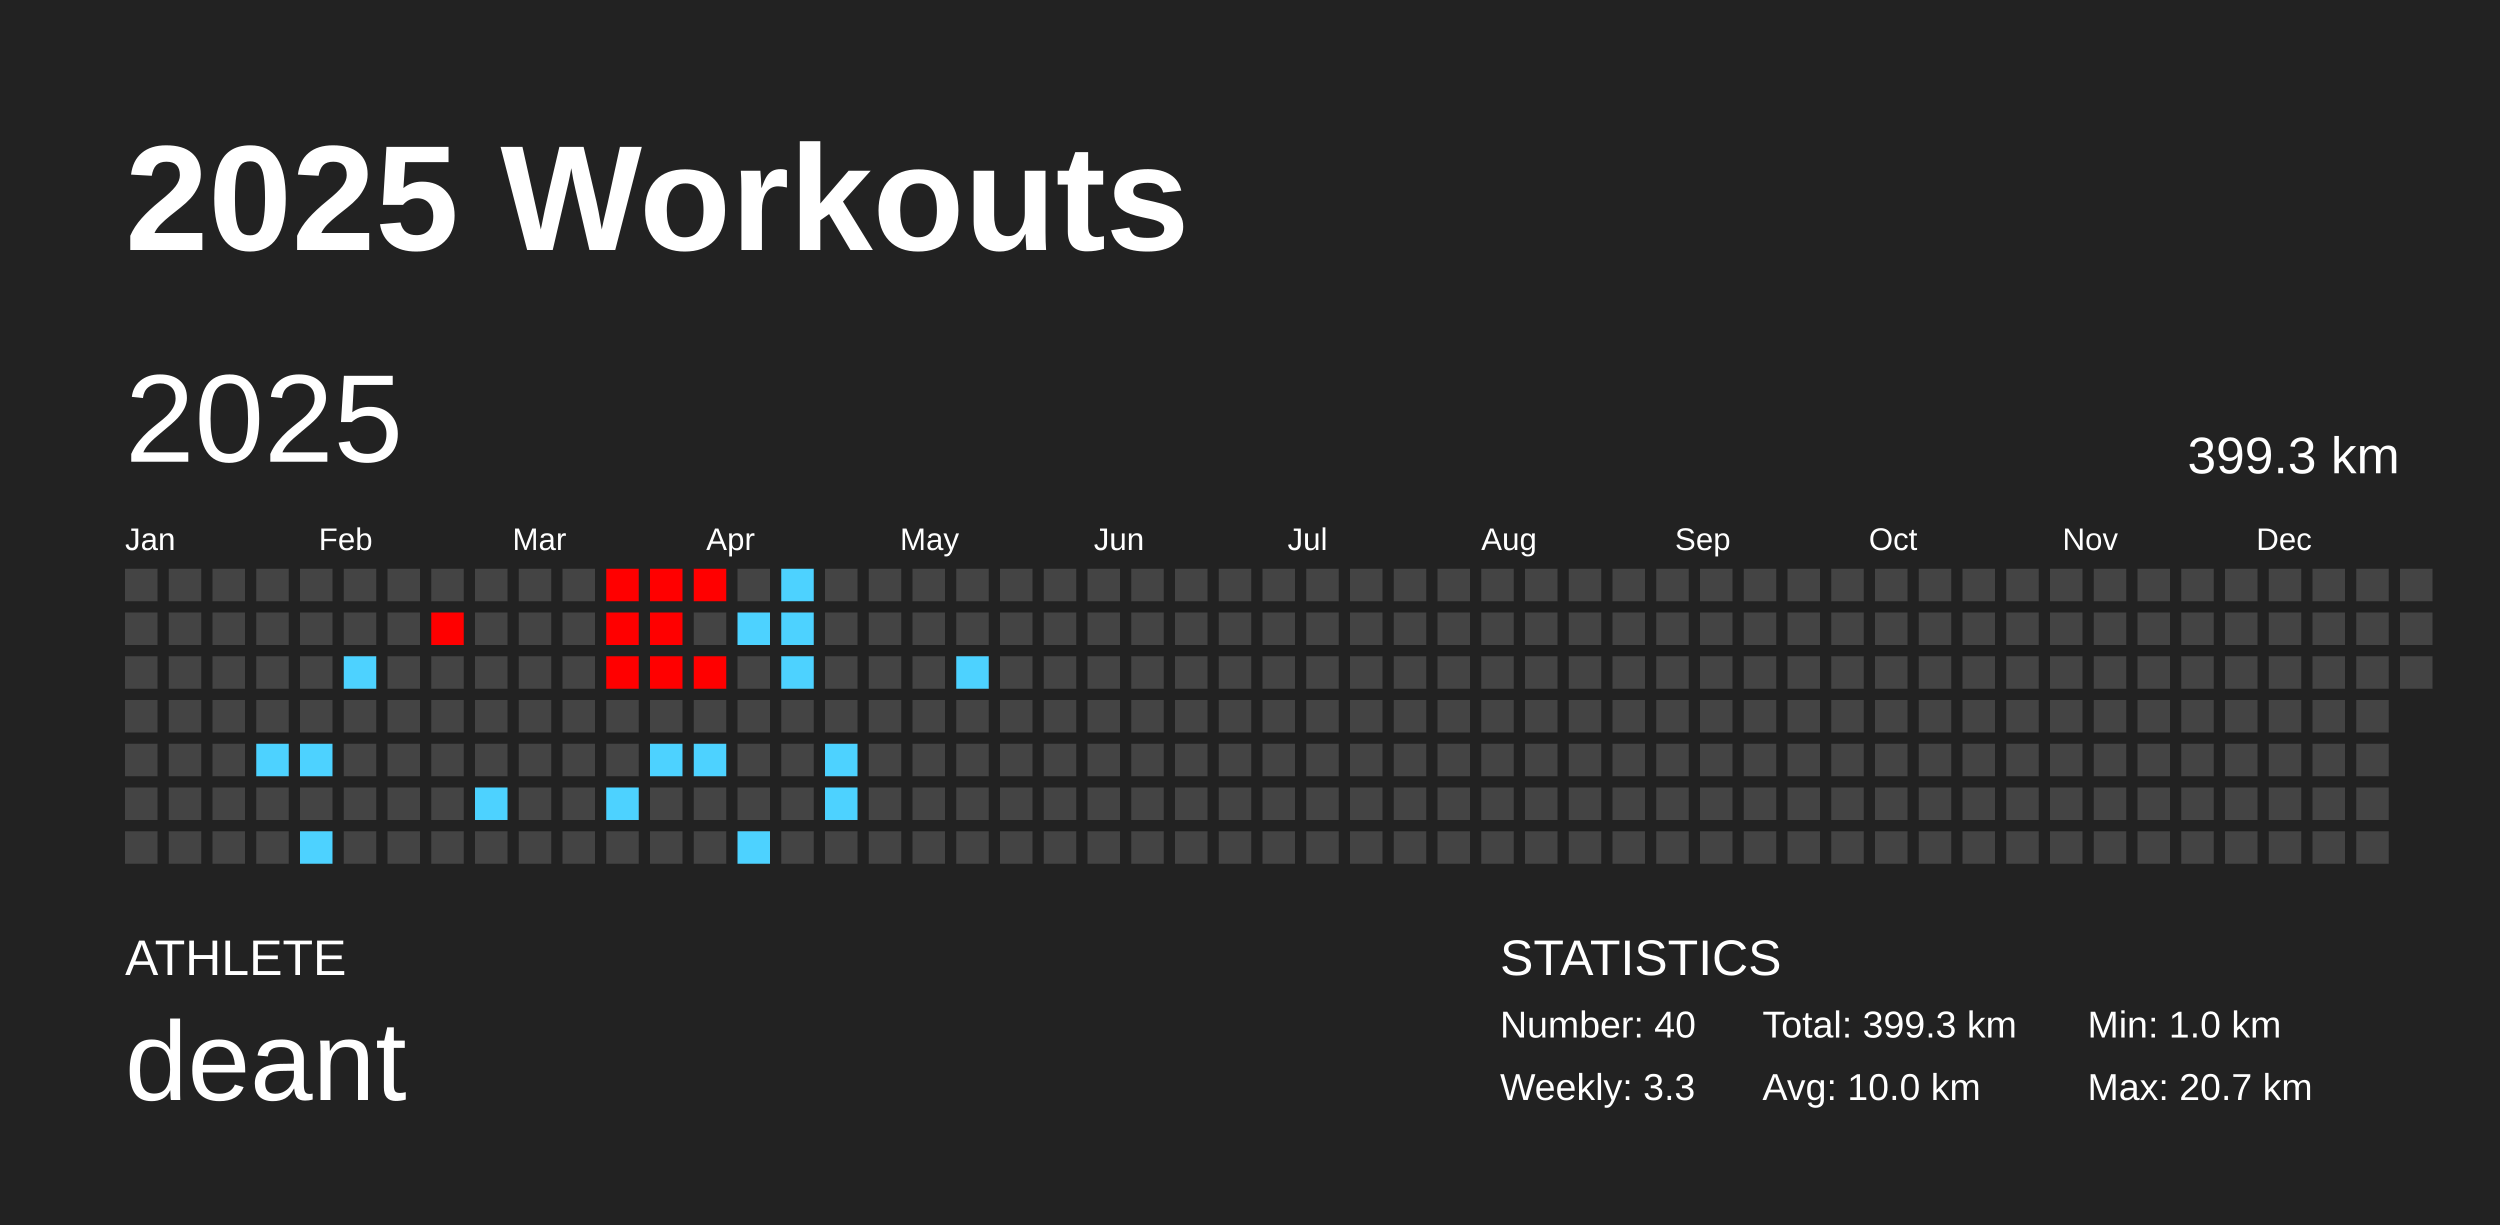
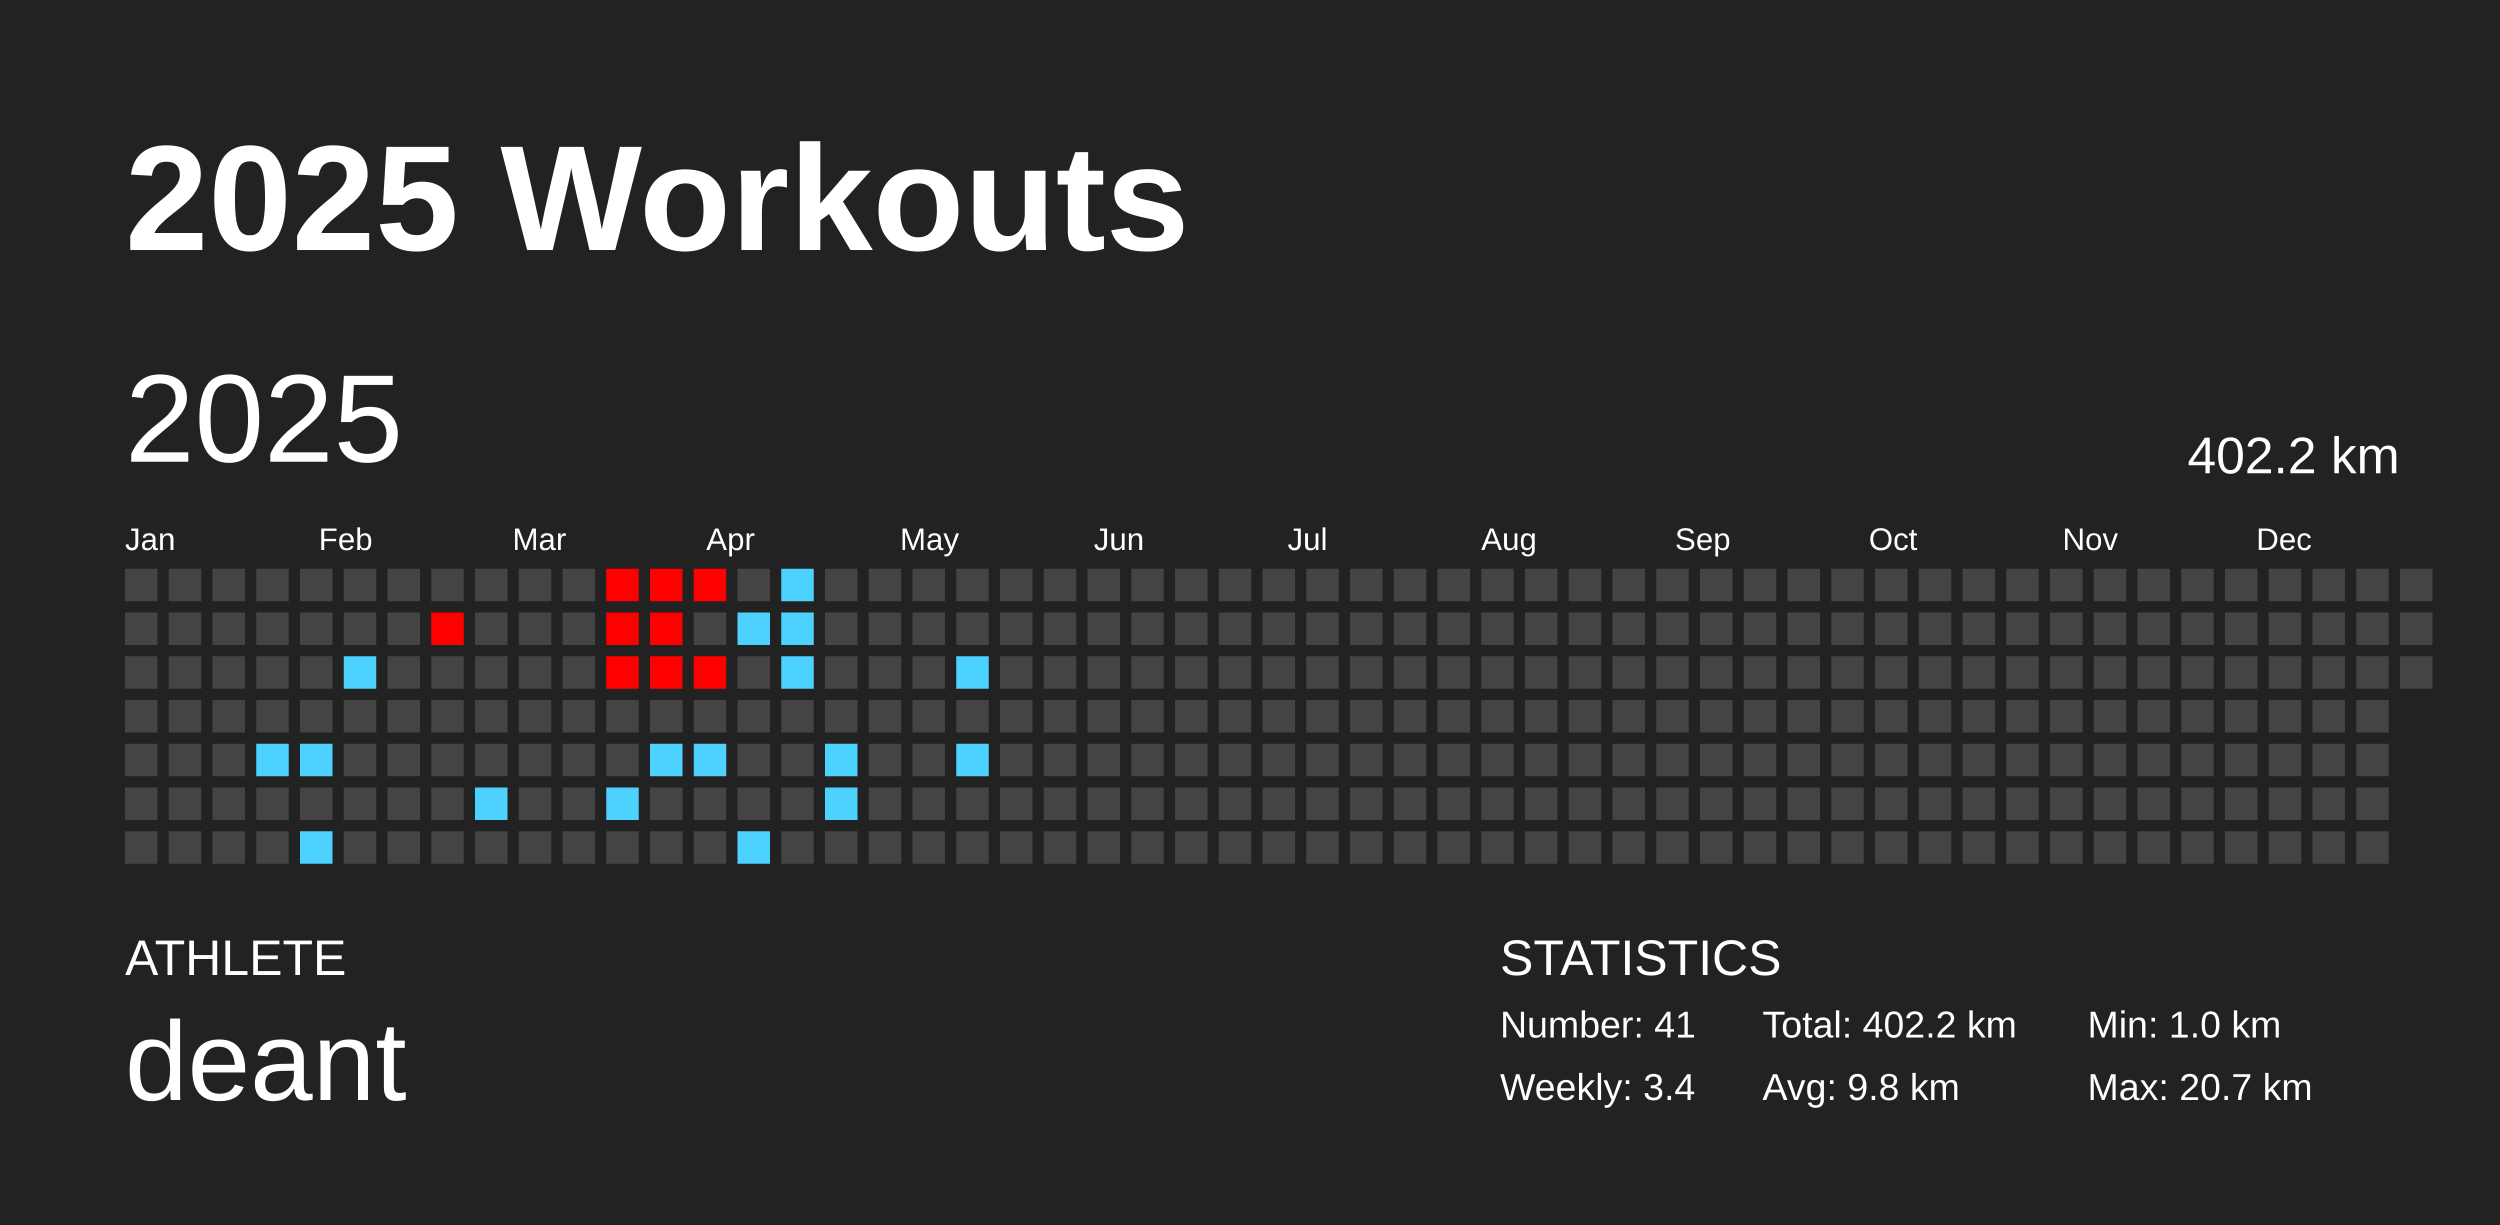
<svg xmlns="http://www.w3.org/2000/svg" baseProfile="full" height="98mm" version="1.1" viewBox="0,0,200,98" width="200mm">
  <defs />
  <rect fill="#222222" height="98" width="200" x="0" y="0" />
  <text fill="#FFFFFF" style="font-size:12px; font-family:Arial; font-weight:bold;" x="10" y="20">2025 Workouts</text>
  <text fill="#FFFFFF" style="font-size:4px; font-family:Arial" x="10" y="78">ATHLETE</text>
  <text fill="#FFFFFF" style="font-size:9px; font-family:Arial" x="10" y="88">deant</text>
  <text fill="#FFFFFF" style="font-size:4px; font-family:Arial" x="120" y="78">STATISTICS</text>
-   <text fill="#FFFFFF" style="font-size:3px; font-family:Arial" x="120" y="83">Number: 40</text>
-   <text fill="#FFFFFF" style="font-size:3px; font-family:Arial" x="120" y="88">Weekly: 3.3</text>
-   <text fill="#FFFFFF" style="font-size:3px; font-family:Arial" x="141" y="83">Total: 399.3 km</text>
-   <text fill="#FFFFFF" style="font-size:3px; font-family:Arial" x="141" y="88">Avg: 10.0 km</text>
+   <text fill="#FFFFFF" style="font-size:3px; font-family:Arial" x="120" y="83">Number: 41</text>
+   <text fill="#FFFFFF" style="font-size:3px; font-family:Arial" x="120" y="88">Weekly: 3.4</text>
+   <text fill="#FFFFFF" style="font-size:3px; font-family:Arial" x="141" y="83">Total: 402.2 km</text>
+   <text fill="#FFFFFF" style="font-size:3px; font-family:Arial" x="141" y="88">Avg: 9.8 km</text>
  <text fill="#FFFFFF" style="font-size:3px; font-family:Arial" x="167" y="83">Min: 1.0 km</text>
  <text fill="#FFFFFF" style="font-size:3px; font-family:Arial" x="167" y="88">Max: 20.7 km</text>
  <text dominant-baseline="hanging" fill="#FFFFFF" style="font-size:10.0px; font-family:Arial;" x="10" y="30">2025</text>
-   <text dominant-baseline="hanging" fill="#FFFFFF" style="font-size:4.125px; font-family:Arial;" x="175" y="35">399.3 km</text>
+   <text dominant-baseline="hanging" fill="#FFFFFF" style="font-size:4.125px; font-family:Arial;" x="175" y="35">402.2 km</text>
  <text fill="#FFFFFF" style="font-size:2.5px; font-family:Arial" x="10.0" y="44">Jan</text>
  <text fill="#FFFFFF" style="font-size:2.5px; font-family:Arial" x="25.5" y="44">Feb</text>
  <text fill="#FFFFFF" style="font-size:2.5px; font-family:Arial" x="41.0" y="44">Mar</text>
  <text fill="#FFFFFF" style="font-size:2.5px; font-family:Arial" x="56.5" y="44">Apr</text>
  <text fill="#FFFFFF" style="font-size:2.5px; font-family:Arial" x="72.0" y="44">May</text>
  <text fill="#FFFFFF" style="font-size:2.5px; font-family:Arial" x="87.5" y="44">Jun</text>
  <text fill="#FFFFFF" style="font-size:2.5px; font-family:Arial" x="103.0" y="44">Jul</text>
  <text fill="#FFFFFF" style="font-size:2.5px; font-family:Arial" x="118.5" y="44">Aug</text>
  <text fill="#FFFFFF" style="font-size:2.5px; font-family:Arial" x="134.0" y="44">Sep</text>
  <text fill="#FFFFFF" style="font-size:2.5px; font-family:Arial" x="149.5" y="44">Oct</text>
  <text fill="#FFFFFF" style="font-size:2.5px; font-family:Arial" x="165.0" y="44">Nov</text>
  <text fill="#FFFFFF" style="font-size:2.5px; font-family:Arial" x="180.5" y="44">Dec</text>
  <rect fill="#444444" height="2.6" width="2.6" x="10.0" y="45.5" />
  <rect fill="#444444" height="2.6" width="2.6" x="10.0" y="49.0" />
  <rect fill="#444444" height="2.6" width="2.6" x="10.0" y="52.5" />
  <rect fill="#444444" height="2.6" width="2.6" x="10.0" y="56.0" />
  <rect fill="#444444" height="2.6" width="2.6" x="10.0" y="59.5" />
  <rect fill="#444444" height="2.6" width="2.6" x="10.0" y="63.0" />
  <rect fill="#444444" height="2.6" width="2.6" x="10.0" y="66.5" />
  <rect fill="#444444" height="2.6" width="2.6" x="13.5" y="45.5" />
  <rect fill="#444444" height="2.6" width="2.6" x="13.5" y="49.0" />
  <rect fill="#444444" height="2.6" width="2.6" x="13.5" y="52.5" />
  <rect fill="#444444" height="2.6" width="2.6" x="13.5" y="56.0" />
  <rect fill="#444444" height="2.6" width="2.6" x="13.5" y="59.5" />
  <rect fill="#444444" height="2.6" width="2.6" x="13.5" y="63.0" />
  <rect fill="#444444" height="2.6" width="2.6" x="13.5" y="66.5" />
  <rect fill="#444444" height="2.6" width="2.6" x="17.0" y="45.5" />
  <rect fill="#444444" height="2.6" width="2.6" x="17.0" y="49.0" />
  <rect fill="#444444" height="2.6" width="2.6" x="17.0" y="52.5" />
  <rect fill="#444444" height="2.6" width="2.6" x="17.0" y="56.0" />
  <rect fill="#444444" height="2.6" width="2.6" x="17.0" y="59.5" />
  <rect fill="#444444" height="2.6" width="2.6" x="17.0" y="63.0" />
  <rect fill="#444444" height="2.6" width="2.6" x="17.0" y="66.5" />
  <rect fill="#444444" height="2.6" width="2.6" x="20.5" y="45.5" />
  <rect fill="#444444" height="2.6" width="2.6" x="20.5" y="49.0" />
  <rect fill="#444444" height="2.6" width="2.6" x="20.5" y="52.5" />
  <rect fill="#444444" height="2.6" width="2.6" x="20.5" y="56.0" />
  <rect fill="#4dd2ff" height="2.6" width="2.6" x="20.5" y="59.5" />
  <rect fill="#444444" height="2.6" width="2.6" x="20.5" y="63.0" />
  <rect fill="#444444" height="2.6" width="2.6" x="20.5" y="66.5" />
  <rect fill="#444444" height="2.6" width="2.6" x="24.0" y="45.5" />
  <rect fill="#444444" height="2.6" width="2.6" x="24.0" y="49.0" />
  <rect fill="#444444" height="2.6" width="2.6" x="24.0" y="52.5" />
  <rect fill="#444444" height="2.6" width="2.6" x="24.0" y="56.0" />
  <rect fill="#4dd2ff" height="2.6" width="2.6" x="24.0" y="59.5" />
  <rect fill="#444444" height="2.6" width="2.6" x="24.0" y="63.0" />
  <rect fill="#4dd2ff" height="2.6" width="2.6" x="24.0" y="66.5" />
  <rect fill="#444444" height="2.6" width="2.6" x="27.5" y="45.5" />
  <rect fill="#444444" height="2.6" width="2.6" x="27.5" y="49.0" />
  <rect fill="#4dd2ff" height="2.6" width="2.6" x="27.5" y="52.5" />
  <rect fill="#444444" height="2.6" width="2.6" x="27.5" y="56.0" />
  <rect fill="#444444" height="2.6" width="2.6" x="27.5" y="59.5" />
  <rect fill="#444444" height="2.6" width="2.6" x="27.5" y="63.0" />
  <rect fill="#444444" height="2.6" width="2.6" x="27.5" y="66.5" />
  <rect fill="#444444" height="2.6" width="2.6" x="31.0" y="45.5" />
  <rect fill="#444444" height="2.6" width="2.6" x="31.0" y="49.0" />
  <rect fill="#444444" height="2.6" width="2.6" x="31.0" y="52.5" />
  <rect fill="#444444" height="2.6" width="2.6" x="31.0" y="56.0" />
  <rect fill="#444444" height="2.6" width="2.6" x="31.0" y="59.5" />
  <rect fill="#444444" height="2.6" width="2.6" x="31.0" y="63.0" />
  <rect fill="#444444" height="2.6" width="2.6" x="31.0" y="66.5" />
  <rect fill="#444444" height="2.6" width="2.6" x="34.5" y="45.5" />
  <rect fill="red" height="2.6" width="2.6" x="34.5" y="49.0" />
  <rect fill="#444444" height="2.6" width="2.6" x="34.5" y="52.5" />
  <rect fill="#444444" height="2.6" width="2.6" x="34.5" y="56.0" />
  <rect fill="#444444" height="2.6" width="2.6" x="34.5" y="59.5" />
  <rect fill="#444444" height="2.6" width="2.6" x="34.5" y="63.0" />
  <rect fill="#444444" height="2.6" width="2.6" x="34.5" y="66.5" />
  <rect fill="#444444" height="2.6" width="2.6" x="38.0" y="45.5" />
  <rect fill="#444444" height="2.6" width="2.6" x="38.0" y="49.0" />
  <rect fill="#444444" height="2.6" width="2.6" x="38.0" y="52.5" />
  <rect fill="#444444" height="2.6" width="2.6" x="38.0" y="56.0" />
  <rect fill="#444444" height="2.6" width="2.6" x="38.0" y="59.5" />
  <rect fill="#4dd2ff" height="2.6" width="2.6" x="38.0" y="63.0" />
  <rect fill="#444444" height="2.6" width="2.6" x="38.0" y="66.5" />
  <rect fill="#444444" height="2.6" width="2.6" x="41.5" y="45.5" />
  <rect fill="#444444" height="2.6" width="2.6" x="41.5" y="49.0" />
  <rect fill="#444444" height="2.6" width="2.6" x="41.5" y="52.5" />
  <rect fill="#444444" height="2.6" width="2.6" x="41.5" y="56.0" />
  <rect fill="#444444" height="2.6" width="2.6" x="41.5" y="59.5" />
  <rect fill="#444444" height="2.6" width="2.6" x="41.5" y="63.0" />
  <rect fill="#444444" height="2.6" width="2.6" x="41.5" y="66.5" />
  <rect fill="#444444" height="2.6" width="2.6" x="45.0" y="45.5" />
  <rect fill="#444444" height="2.6" width="2.6" x="45.0" y="49.0" />
  <rect fill="#444444" height="2.6" width="2.6" x="45.0" y="52.5" />
  <rect fill="#444444" height="2.6" width="2.6" x="45.0" y="56.0" />
  <rect fill="#444444" height="2.6" width="2.6" x="45.0" y="59.5" />
  <rect fill="#444444" height="2.6" width="2.6" x="45.0" y="63.0" />
  <rect fill="#444444" height="2.6" width="2.6" x="45.0" y="66.5" />
  <rect fill="red" height="2.6" width="2.6" x="48.5" y="45.5" />
  <rect fill="red" height="2.6" width="2.6" x="48.5" y="49.0" />
  <rect fill="red" height="2.6" width="2.6" x="48.5" y="52.5" />
  <rect fill="#444444" height="2.6" width="2.6" x="48.5" y="56.0" />
  <rect fill="#444444" height="2.6" width="2.6" x="48.5" y="59.5" />
  <rect fill="#4dd2ff" height="2.6" width="2.6" x="48.5" y="63.0" />
  <rect fill="#444444" height="2.6" width="2.6" x="48.5" y="66.5" />
  <rect fill="red" height="2.6" width="2.6" x="52.0" y="45.5" />
  <rect fill="red" height="2.6" width="2.6" x="52.0" y="49.0" />
  <rect fill="red" height="2.6" width="2.6" x="52.0" y="52.5" />
  <rect fill="#444444" height="2.6" width="2.6" x="52.0" y="56.0" />
  <rect fill="#4dd2ff" height="2.6" width="2.6" x="52.0" y="59.5" />
  <rect fill="#444444" height="2.6" width="2.6" x="52.0" y="63.0" />
  <rect fill="#444444" height="2.6" width="2.6" x="52.0" y="66.5" />
  <rect fill="red" height="2.6" width="2.6" x="55.5" y="45.5" />
  <rect fill="#444444" height="2.6" width="2.6" x="55.5" y="49.0" />
  <rect fill="red" height="2.6" width="2.6" x="55.5" y="52.5" />
  <rect fill="#444444" height="2.6" width="2.6" x="55.5" y="56.0" />
  <rect fill="#4dd2ff" height="2.6" width="2.6" x="55.5" y="59.5" />
  <rect fill="#444444" height="2.6" width="2.6" x="55.5" y="63.0" />
  <rect fill="#444444" height="2.6" width="2.6" x="55.5" y="66.5" />
  <rect fill="#444444" height="2.6" width="2.6" x="59.0" y="45.5" />
  <rect fill="#4dd2ff" height="2.6" width="2.6" x="59.0" y="49.0" />
  <rect fill="#444444" height="2.6" width="2.6" x="59.0" y="52.5" />
  <rect fill="#444444" height="2.6" width="2.6" x="59.0" y="56.0" />
  <rect fill="#444444" height="2.6" width="2.6" x="59.0" y="59.5" />
  <rect fill="#444444" height="2.6" width="2.6" x="59.0" y="63.0" />
  <rect fill="#4dd2ff" height="2.6" width="2.6" x="59.0" y="66.5" />
  <rect fill="#4dd2ff" height="2.6" width="2.6" x="62.5" y="45.5" />
  <rect fill="#4dd2ff" height="2.6" width="2.6" x="62.5" y="49.0" />
  <rect fill="#4dd2ff" height="2.6" width="2.6" x="62.5" y="52.5" />
  <rect fill="#444444" height="2.6" width="2.6" x="62.5" y="56.0" />
  <rect fill="#444444" height="2.6" width="2.6" x="62.5" y="59.5" />
  <rect fill="#444444" height="2.6" width="2.6" x="62.5" y="63.0" />
  <rect fill="#444444" height="2.6" width="2.6" x="62.5" y="66.5" />
  <rect fill="#444444" height="2.6" width="2.6" x="66.0" y="45.5" />
  <rect fill="#444444" height="2.6" width="2.6" x="66.0" y="49.0" />
  <rect fill="#444444" height="2.6" width="2.6" x="66.0" y="52.5" />
  <rect fill="#444444" height="2.6" width="2.6" x="66.0" y="56.0" />
  <rect fill="#4dd2ff" height="2.6" width="2.6" x="66.0" y="59.5" />
  <rect fill="#4dd2ff" height="2.6" width="2.6" x="66.0" y="63.0" />
  <rect fill="#444444" height="2.6" width="2.6" x="66.0" y="66.5" />
  <rect fill="#444444" height="2.6" width="2.6" x="69.5" y="45.5" />
  <rect fill="#444444" height="2.6" width="2.6" x="69.5" y="49.0" />
  <rect fill="#444444" height="2.6" width="2.6" x="69.5" y="52.5" />
  <rect fill="#444444" height="2.6" width="2.6" x="69.5" y="56.0" />
  <rect fill="#444444" height="2.6" width="2.6" x="69.5" y="59.5" />
  <rect fill="#444444" height="2.6" width="2.6" x="69.5" y="63.0" />
  <rect fill="#444444" height="2.6" width="2.6" x="69.5" y="66.5" />
  <rect fill="#444444" height="2.6" width="2.6" x="73.0" y="45.5" />
  <rect fill="#444444" height="2.6" width="2.6" x="73.0" y="49.0" />
  <rect fill="#444444" height="2.6" width="2.6" x="73.0" y="52.5" />
  <rect fill="#444444" height="2.6" width="2.6" x="73.0" y="56.0" />
  <rect fill="#444444" height="2.6" width="2.6" x="73.0" y="59.5" />
  <rect fill="#444444" height="2.6" width="2.6" x="73.0" y="63.0" />
  <rect fill="#444444" height="2.6" width="2.6" x="73.0" y="66.5" />
  <rect fill="#444444" height="2.6" width="2.6" x="76.5" y="45.5" />
  <rect fill="#444444" height="2.6" width="2.6" x="76.5" y="49.0" />
  <rect fill="#4dd2ff" height="2.6" width="2.6" x="76.5" y="52.5" />
  <rect fill="#444444" height="2.6" width="2.6" x="76.5" y="56.0" />
-   <rect fill="#444444" height="2.6" width="2.6" x="76.5" y="59.5" />
+   <rect fill="#4dd2ff" height="2.6" width="2.6" x="76.5" y="59.5" />
  <rect fill="#444444" height="2.6" width="2.6" x="76.5" y="63.0" />
  <rect fill="#444444" height="2.6" width="2.6" x="76.5" y="66.5" />
  <rect fill="#444444" height="2.6" width="2.6" x="80.0" y="45.5" />
  <rect fill="#444444" height="2.6" width="2.6" x="80.0" y="49.0" />
  <rect fill="#444444" height="2.6" width="2.6" x="80.0" y="52.5" />
  <rect fill="#444444" height="2.6" width="2.6" x="80.0" y="56.0" />
  <rect fill="#444444" height="2.6" width="2.6" x="80.0" y="59.5" />
  <rect fill="#444444" height="2.6" width="2.6" x="80.0" y="63.0" />
  <rect fill="#444444" height="2.6" width="2.6" x="80.0" y="66.5" />
  <rect fill="#444444" height="2.6" width="2.6" x="83.5" y="45.5" />
  <rect fill="#444444" height="2.6" width="2.6" x="83.5" y="49.0" />
  <rect fill="#444444" height="2.6" width="2.6" x="83.5" y="52.5" />
  <rect fill="#444444" height="2.6" width="2.6" x="83.5" y="56.0" />
  <rect fill="#444444" height="2.6" width="2.6" x="83.5" y="59.5" />
  <rect fill="#444444" height="2.6" width="2.6" x="83.5" y="63.0" />
  <rect fill="#444444" height="2.6" width="2.6" x="83.5" y="66.5" />
  <rect fill="#444444" height="2.6" width="2.6" x="87.0" y="45.5" />
  <rect fill="#444444" height="2.6" width="2.6" x="87.0" y="49.0" />
  <rect fill="#444444" height="2.6" width="2.6" x="87.0" y="52.5" />
  <rect fill="#444444" height="2.6" width="2.6" x="87.0" y="56.0" />
  <rect fill="#444444" height="2.6" width="2.6" x="87.0" y="59.5" />
  <rect fill="#444444" height="2.6" width="2.6" x="87.0" y="63.0" />
  <rect fill="#444444" height="2.6" width="2.6" x="87.0" y="66.5" />
  <rect fill="#444444" height="2.6" width="2.6" x="90.5" y="45.5" />
  <rect fill="#444444" height="2.6" width="2.6" x="90.5" y="49.0" />
  <rect fill="#444444" height="2.6" width="2.6" x="90.5" y="52.5" />
  <rect fill="#444444" height="2.6" width="2.6" x="90.5" y="56.0" />
  <rect fill="#444444" height="2.6" width="2.6" x="90.5" y="59.5" />
  <rect fill="#444444" height="2.6" width="2.6" x="90.5" y="63.0" />
  <rect fill="#444444" height="2.6" width="2.6" x="90.5" y="66.5" />
  <rect fill="#444444" height="2.6" width="2.6" x="94.0" y="45.5" />
  <rect fill="#444444" height="2.6" width="2.6" x="94.0" y="49.0" />
  <rect fill="#444444" height="2.6" width="2.6" x="94.0" y="52.5" />
  <rect fill="#444444" height="2.6" width="2.6" x="94.0" y="56.0" />
  <rect fill="#444444" height="2.6" width="2.6" x="94.0" y="59.5" />
  <rect fill="#444444" height="2.6" width="2.6" x="94.0" y="63.0" />
  <rect fill="#444444" height="2.6" width="2.6" x="94.0" y="66.5" />
  <rect fill="#444444" height="2.6" width="2.6" x="97.5" y="45.5" />
  <rect fill="#444444" height="2.6" width="2.6" x="97.5" y="49.0" />
  <rect fill="#444444" height="2.6" width="2.6" x="97.5" y="52.5" />
  <rect fill="#444444" height="2.6" width="2.6" x="97.5" y="56.0" />
  <rect fill="#444444" height="2.6" width="2.6" x="97.5" y="59.5" />
  <rect fill="#444444" height="2.6" width="2.6" x="97.5" y="63.0" />
  <rect fill="#444444" height="2.6" width="2.6" x="97.5" y="66.5" />
  <rect fill="#444444" height="2.6" width="2.6" x="101.0" y="45.5" />
  <rect fill="#444444" height="2.6" width="2.6" x="101.0" y="49.0" />
  <rect fill="#444444" height="2.6" width="2.6" x="101.0" y="52.5" />
  <rect fill="#444444" height="2.6" width="2.6" x="101.0" y="56.0" />
  <rect fill="#444444" height="2.6" width="2.6" x="101.0" y="59.5" />
  <rect fill="#444444" height="2.6" width="2.6" x="101.0" y="63.0" />
  <rect fill="#444444" height="2.6" width="2.6" x="101.0" y="66.5" />
  <rect fill="#444444" height="2.6" width="2.6" x="104.5" y="45.5" />
  <rect fill="#444444" height="2.6" width="2.6" x="104.5" y="49.0" />
  <rect fill="#444444" height="2.6" width="2.6" x="104.5" y="52.5" />
  <rect fill="#444444" height="2.6" width="2.6" x="104.5" y="56.0" />
  <rect fill="#444444" height="2.6" width="2.6" x="104.5" y="59.5" />
  <rect fill="#444444" height="2.6" width="2.6" x="104.5" y="63.0" />
  <rect fill="#444444" height="2.6" width="2.6" x="104.5" y="66.5" />
  <rect fill="#444444" height="2.6" width="2.6" x="108.0" y="45.5" />
  <rect fill="#444444" height="2.6" width="2.6" x="108.0" y="49.0" />
  <rect fill="#444444" height="2.6" width="2.6" x="108.0" y="52.5" />
  <rect fill="#444444" height="2.6" width="2.6" x="108.0" y="56.0" />
  <rect fill="#444444" height="2.6" width="2.6" x="108.0" y="59.5" />
  <rect fill="#444444" height="2.6" width="2.6" x="108.0" y="63.0" />
  <rect fill="#444444" height="2.6" width="2.6" x="108.0" y="66.5" />
  <rect fill="#444444" height="2.6" width="2.6" x="111.5" y="45.5" />
  <rect fill="#444444" height="2.6" width="2.6" x="111.5" y="49.0" />
  <rect fill="#444444" height="2.6" width="2.6" x="111.5" y="52.5" />
  <rect fill="#444444" height="2.6" width="2.6" x="111.5" y="56.0" />
  <rect fill="#444444" height="2.6" width="2.6" x="111.5" y="59.5" />
  <rect fill="#444444" height="2.6" width="2.6" x="111.5" y="63.0" />
  <rect fill="#444444" height="2.6" width="2.6" x="111.5" y="66.5" />
  <rect fill="#444444" height="2.6" width="2.6" x="115.0" y="45.5" />
  <rect fill="#444444" height="2.6" width="2.6" x="115.0" y="49.0" />
  <rect fill="#444444" height="2.6" width="2.6" x="115.0" y="52.5" />
  <rect fill="#444444" height="2.6" width="2.6" x="115.0" y="56.0" />
  <rect fill="#444444" height="2.6" width="2.6" x="115.0" y="59.5" />
  <rect fill="#444444" height="2.6" width="2.6" x="115.0" y="63.0" />
  <rect fill="#444444" height="2.6" width="2.6" x="115.0" y="66.5" />
  <rect fill="#444444" height="2.6" width="2.6" x="118.5" y="45.5" />
  <rect fill="#444444" height="2.6" width="2.6" x="118.5" y="49.0" />
  <rect fill="#444444" height="2.6" width="2.6" x="118.5" y="52.5" />
  <rect fill="#444444" height="2.6" width="2.6" x="118.5" y="56.0" />
  <rect fill="#444444" height="2.6" width="2.6" x="118.5" y="59.5" />
  <rect fill="#444444" height="2.6" width="2.6" x="118.5" y="63.0" />
  <rect fill="#444444" height="2.6" width="2.6" x="118.5" y="66.5" />
  <rect fill="#444444" height="2.6" width="2.6" x="122.0" y="45.5" />
  <rect fill="#444444" height="2.6" width="2.6" x="122.0" y="49.0" />
  <rect fill="#444444" height="2.6" width="2.6" x="122.0" y="52.5" />
  <rect fill="#444444" height="2.6" width="2.6" x="122.0" y="56.0" />
  <rect fill="#444444" height="2.6" width="2.6" x="122.0" y="59.5" />
  <rect fill="#444444" height="2.6" width="2.6" x="122.0" y="63.0" />
  <rect fill="#444444" height="2.6" width="2.6" x="122.0" y="66.5" />
  <rect fill="#444444" height="2.6" width="2.6" x="125.5" y="45.5" />
  <rect fill="#444444" height="2.6" width="2.6" x="125.5" y="49.0" />
  <rect fill="#444444" height="2.6" width="2.6" x="125.5" y="52.5" />
  <rect fill="#444444" height="2.6" width="2.6" x="125.5" y="56.0" />
  <rect fill="#444444" height="2.6" width="2.6" x="125.5" y="59.5" />
  <rect fill="#444444" height="2.6" width="2.6" x="125.5" y="63.0" />
  <rect fill="#444444" height="2.6" width="2.6" x="125.5" y="66.5" />
  <rect fill="#444444" height="2.6" width="2.6" x="129.0" y="45.5" />
  <rect fill="#444444" height="2.6" width="2.6" x="129.0" y="49.0" />
  <rect fill="#444444" height="2.6" width="2.6" x="129.0" y="52.5" />
  <rect fill="#444444" height="2.6" width="2.6" x="129.0" y="56.0" />
  <rect fill="#444444" height="2.6" width="2.6" x="129.0" y="59.5" />
  <rect fill="#444444" height="2.6" width="2.6" x="129.0" y="63.0" />
  <rect fill="#444444" height="2.6" width="2.6" x="129.0" y="66.5" />
  <rect fill="#444444" height="2.6" width="2.6" x="132.5" y="45.5" />
  <rect fill="#444444" height="2.6" width="2.6" x="132.5" y="49.0" />
  <rect fill="#444444" height="2.6" width="2.6" x="132.5" y="52.5" />
  <rect fill="#444444" height="2.6" width="2.6" x="132.5" y="56.0" />
  <rect fill="#444444" height="2.6" width="2.6" x="132.5" y="59.5" />
  <rect fill="#444444" height="2.6" width="2.6" x="132.5" y="63.0" />
  <rect fill="#444444" height="2.6" width="2.6" x="132.5" y="66.5" />
  <rect fill="#444444" height="2.6" width="2.6" x="136.0" y="45.5" />
  <rect fill="#444444" height="2.6" width="2.6" x="136.0" y="49.0" />
  <rect fill="#444444" height="2.6" width="2.6" x="136.0" y="52.5" />
  <rect fill="#444444" height="2.6" width="2.6" x="136.0" y="56.0" />
  <rect fill="#444444" height="2.6" width="2.6" x="136.0" y="59.5" />
  <rect fill="#444444" height="2.6" width="2.6" x="136.0" y="63.0" />
  <rect fill="#444444" height="2.6" width="2.6" x="136.0" y="66.5" />
  <rect fill="#444444" height="2.6" width="2.6" x="139.5" y="45.5" />
  <rect fill="#444444" height="2.6" width="2.6" x="139.5" y="49.0" />
  <rect fill="#444444" height="2.6" width="2.6" x="139.5" y="52.5" />
  <rect fill="#444444" height="2.6" width="2.6" x="139.5" y="56.0" />
  <rect fill="#444444" height="2.6" width="2.6" x="139.5" y="59.5" />
  <rect fill="#444444" height="2.6" width="2.6" x="139.5" y="63.0" />
  <rect fill="#444444" height="2.6" width="2.6" x="139.5" y="66.5" />
  <rect fill="#444444" height="2.6" width="2.6" x="143.0" y="45.5" />
  <rect fill="#444444" height="2.6" width="2.6" x="143.0" y="49.0" />
  <rect fill="#444444" height="2.6" width="2.6" x="143.0" y="52.5" />
  <rect fill="#444444" height="2.6" width="2.6" x="143.0" y="56.0" />
  <rect fill="#444444" height="2.6" width="2.6" x="143.0" y="59.5" />
  <rect fill="#444444" height="2.6" width="2.6" x="143.0" y="63.0" />
  <rect fill="#444444" height="2.6" width="2.6" x="143.0" y="66.5" />
  <rect fill="#444444" height="2.6" width="2.6" x="146.5" y="45.5" />
  <rect fill="#444444" height="2.6" width="2.6" x="146.5" y="49.0" />
  <rect fill="#444444" height="2.6" width="2.6" x="146.5" y="52.5" />
  <rect fill="#444444" height="2.6" width="2.6" x="146.5" y="56.0" />
  <rect fill="#444444" height="2.6" width="2.6" x="146.5" y="59.5" />
  <rect fill="#444444" height="2.6" width="2.6" x="146.5" y="63.0" />
  <rect fill="#444444" height="2.6" width="2.6" x="146.5" y="66.5" />
  <rect fill="#444444" height="2.6" width="2.6" x="150.0" y="45.5" />
  <rect fill="#444444" height="2.6" width="2.6" x="150.0" y="49.0" />
  <rect fill="#444444" height="2.6" width="2.6" x="150.0" y="52.5" />
  <rect fill="#444444" height="2.6" width="2.6" x="150.0" y="56.0" />
  <rect fill="#444444" height="2.6" width="2.6" x="150.0" y="59.5" />
  <rect fill="#444444" height="2.6" width="2.6" x="150.0" y="63.0" />
  <rect fill="#444444" height="2.6" width="2.6" x="150.0" y="66.5" />
  <rect fill="#444444" height="2.6" width="2.6" x="153.5" y="45.5" />
  <rect fill="#444444" height="2.6" width="2.6" x="153.5" y="49.0" />
  <rect fill="#444444" height="2.6" width="2.6" x="153.5" y="52.5" />
  <rect fill="#444444" height="2.6" width="2.6" x="153.5" y="56.0" />
  <rect fill="#444444" height="2.6" width="2.6" x="153.5" y="59.5" />
  <rect fill="#444444" height="2.6" width="2.6" x="153.5" y="63.0" />
  <rect fill="#444444" height="2.6" width="2.6" x="153.5" y="66.5" />
  <rect fill="#444444" height="2.6" width="2.6" x="157.0" y="45.5" />
  <rect fill="#444444" height="2.6" width="2.6" x="157.0" y="49.0" />
  <rect fill="#444444" height="2.6" width="2.6" x="157.0" y="52.5" />
  <rect fill="#444444" height="2.6" width="2.6" x="157.0" y="56.0" />
  <rect fill="#444444" height="2.6" width="2.6" x="157.0" y="59.5" />
  <rect fill="#444444" height="2.6" width="2.6" x="157.0" y="63.0" />
  <rect fill="#444444" height="2.6" width="2.6" x="157.0" y="66.5" />
  <rect fill="#444444" height="2.6" width="2.6" x="160.5" y="45.5" />
  <rect fill="#444444" height="2.6" width="2.6" x="160.5" y="49.0" />
  <rect fill="#444444" height="2.6" width="2.6" x="160.5" y="52.5" />
  <rect fill="#444444" height="2.6" width="2.6" x="160.5" y="56.0" />
  <rect fill="#444444" height="2.6" width="2.6" x="160.5" y="59.5" />
  <rect fill="#444444" height="2.6" width="2.6" x="160.5" y="63.0" />
  <rect fill="#444444" height="2.6" width="2.6" x="160.5" y="66.5" />
  <rect fill="#444444" height="2.6" width="2.6" x="164.0" y="45.5" />
  <rect fill="#444444" height="2.6" width="2.6" x="164.0" y="49.0" />
  <rect fill="#444444" height="2.6" width="2.6" x="164.0" y="52.5" />
  <rect fill="#444444" height="2.6" width="2.6" x="164.0" y="56.0" />
  <rect fill="#444444" height="2.6" width="2.6" x="164.0" y="59.5" />
  <rect fill="#444444" height="2.6" width="2.6" x="164.0" y="63.0" />
  <rect fill="#444444" height="2.6" width="2.6" x="164.0" y="66.5" />
  <rect fill="#444444" height="2.6" width="2.6" x="167.5" y="45.5" />
  <rect fill="#444444" height="2.6" width="2.6" x="167.5" y="49.0" />
  <rect fill="#444444" height="2.6" width="2.6" x="167.5" y="52.5" />
  <rect fill="#444444" height="2.6" width="2.6" x="167.5" y="56.0" />
  <rect fill="#444444" height="2.6" width="2.6" x="167.5" y="59.5" />
  <rect fill="#444444" height="2.6" width="2.6" x="167.5" y="63.0" />
  <rect fill="#444444" height="2.6" width="2.6" x="167.5" y="66.5" />
  <rect fill="#444444" height="2.6" width="2.6" x="171.0" y="45.5" />
  <rect fill="#444444" height="2.6" width="2.6" x="171.0" y="49.0" />
  <rect fill="#444444" height="2.6" width="2.6" x="171.0" y="52.5" />
  <rect fill="#444444" height="2.6" width="2.6" x="171.0" y="56.0" />
  <rect fill="#444444" height="2.6" width="2.6" x="171.0" y="59.5" />
  <rect fill="#444444" height="2.6" width="2.6" x="171.0" y="63.0" />
  <rect fill="#444444" height="2.6" width="2.6" x="171.0" y="66.5" />
  <rect fill="#444444" height="2.6" width="2.6" x="174.5" y="45.5" />
  <rect fill="#444444" height="2.6" width="2.6" x="174.5" y="49.0" />
  <rect fill="#444444" height="2.6" width="2.6" x="174.5" y="52.5" />
  <rect fill="#444444" height="2.6" width="2.6" x="174.5" y="56.0" />
  <rect fill="#444444" height="2.6" width="2.6" x="174.5" y="59.5" />
  <rect fill="#444444" height="2.6" width="2.6" x="174.5" y="63.0" />
  <rect fill="#444444" height="2.6" width="2.6" x="174.5" y="66.5" />
  <rect fill="#444444" height="2.6" width="2.6" x="178.0" y="45.5" />
  <rect fill="#444444" height="2.6" width="2.6" x="178.0" y="49.0" />
  <rect fill="#444444" height="2.6" width="2.6" x="178.0" y="52.5" />
  <rect fill="#444444" height="2.6" width="2.6" x="178.0" y="56.0" />
  <rect fill="#444444" height="2.6" width="2.6" x="178.0" y="59.5" />
  <rect fill="#444444" height="2.6" width="2.6" x="178.0" y="63.0" />
  <rect fill="#444444" height="2.6" width="2.6" x="178.0" y="66.5" />
  <rect fill="#444444" height="2.6" width="2.6" x="181.5" y="45.5" />
  <rect fill="#444444" height="2.6" width="2.6" x="181.5" y="49.0" />
  <rect fill="#444444" height="2.6" width="2.6" x="181.5" y="52.5" />
  <rect fill="#444444" height="2.6" width="2.6" x="181.5" y="56.0" />
  <rect fill="#444444" height="2.6" width="2.6" x="181.5" y="59.5" />
  <rect fill="#444444" height="2.6" width="2.6" x="181.5" y="63.0" />
  <rect fill="#444444" height="2.6" width="2.6" x="181.5" y="66.5" />
  <rect fill="#444444" height="2.6" width="2.6" x="185.0" y="45.5" />
  <rect fill="#444444" height="2.6" width="2.6" x="185.0" y="49.0" />
  <rect fill="#444444" height="2.6" width="2.6" x="185.0" y="52.5" />
  <rect fill="#444444" height="2.6" width="2.6" x="185.0" y="56.0" />
  <rect fill="#444444" height="2.6" width="2.6" x="185.0" y="59.5" />
  <rect fill="#444444" height="2.6" width="2.6" x="185.0" y="63.0" />
  <rect fill="#444444" height="2.6" width="2.6" x="185.0" y="66.5" />
  <rect fill="#444444" height="2.6" width="2.6" x="188.5" y="45.5" />
  <rect fill="#444444" height="2.6" width="2.6" x="188.5" y="49.0" />
  <rect fill="#444444" height="2.6" width="2.6" x="188.5" y="52.5" />
  <rect fill="#444444" height="2.6" width="2.6" x="188.5" y="56.0" />
  <rect fill="#444444" height="2.6" width="2.6" x="188.5" y="59.5" />
  <rect fill="#444444" height="2.6" width="2.6" x="188.5" y="63.0" />
  <rect fill="#444444" height="2.6" width="2.6" x="188.5" y="66.5" />
  <rect fill="#444444" height="2.6" width="2.6" x="192.0" y="45.5" />
  <rect fill="#444444" height="2.6" width="2.6" x="192.0" y="49.0" />
  <rect fill="#444444" height="2.6" width="2.6" x="192.0" y="52.5" />
</svg>
